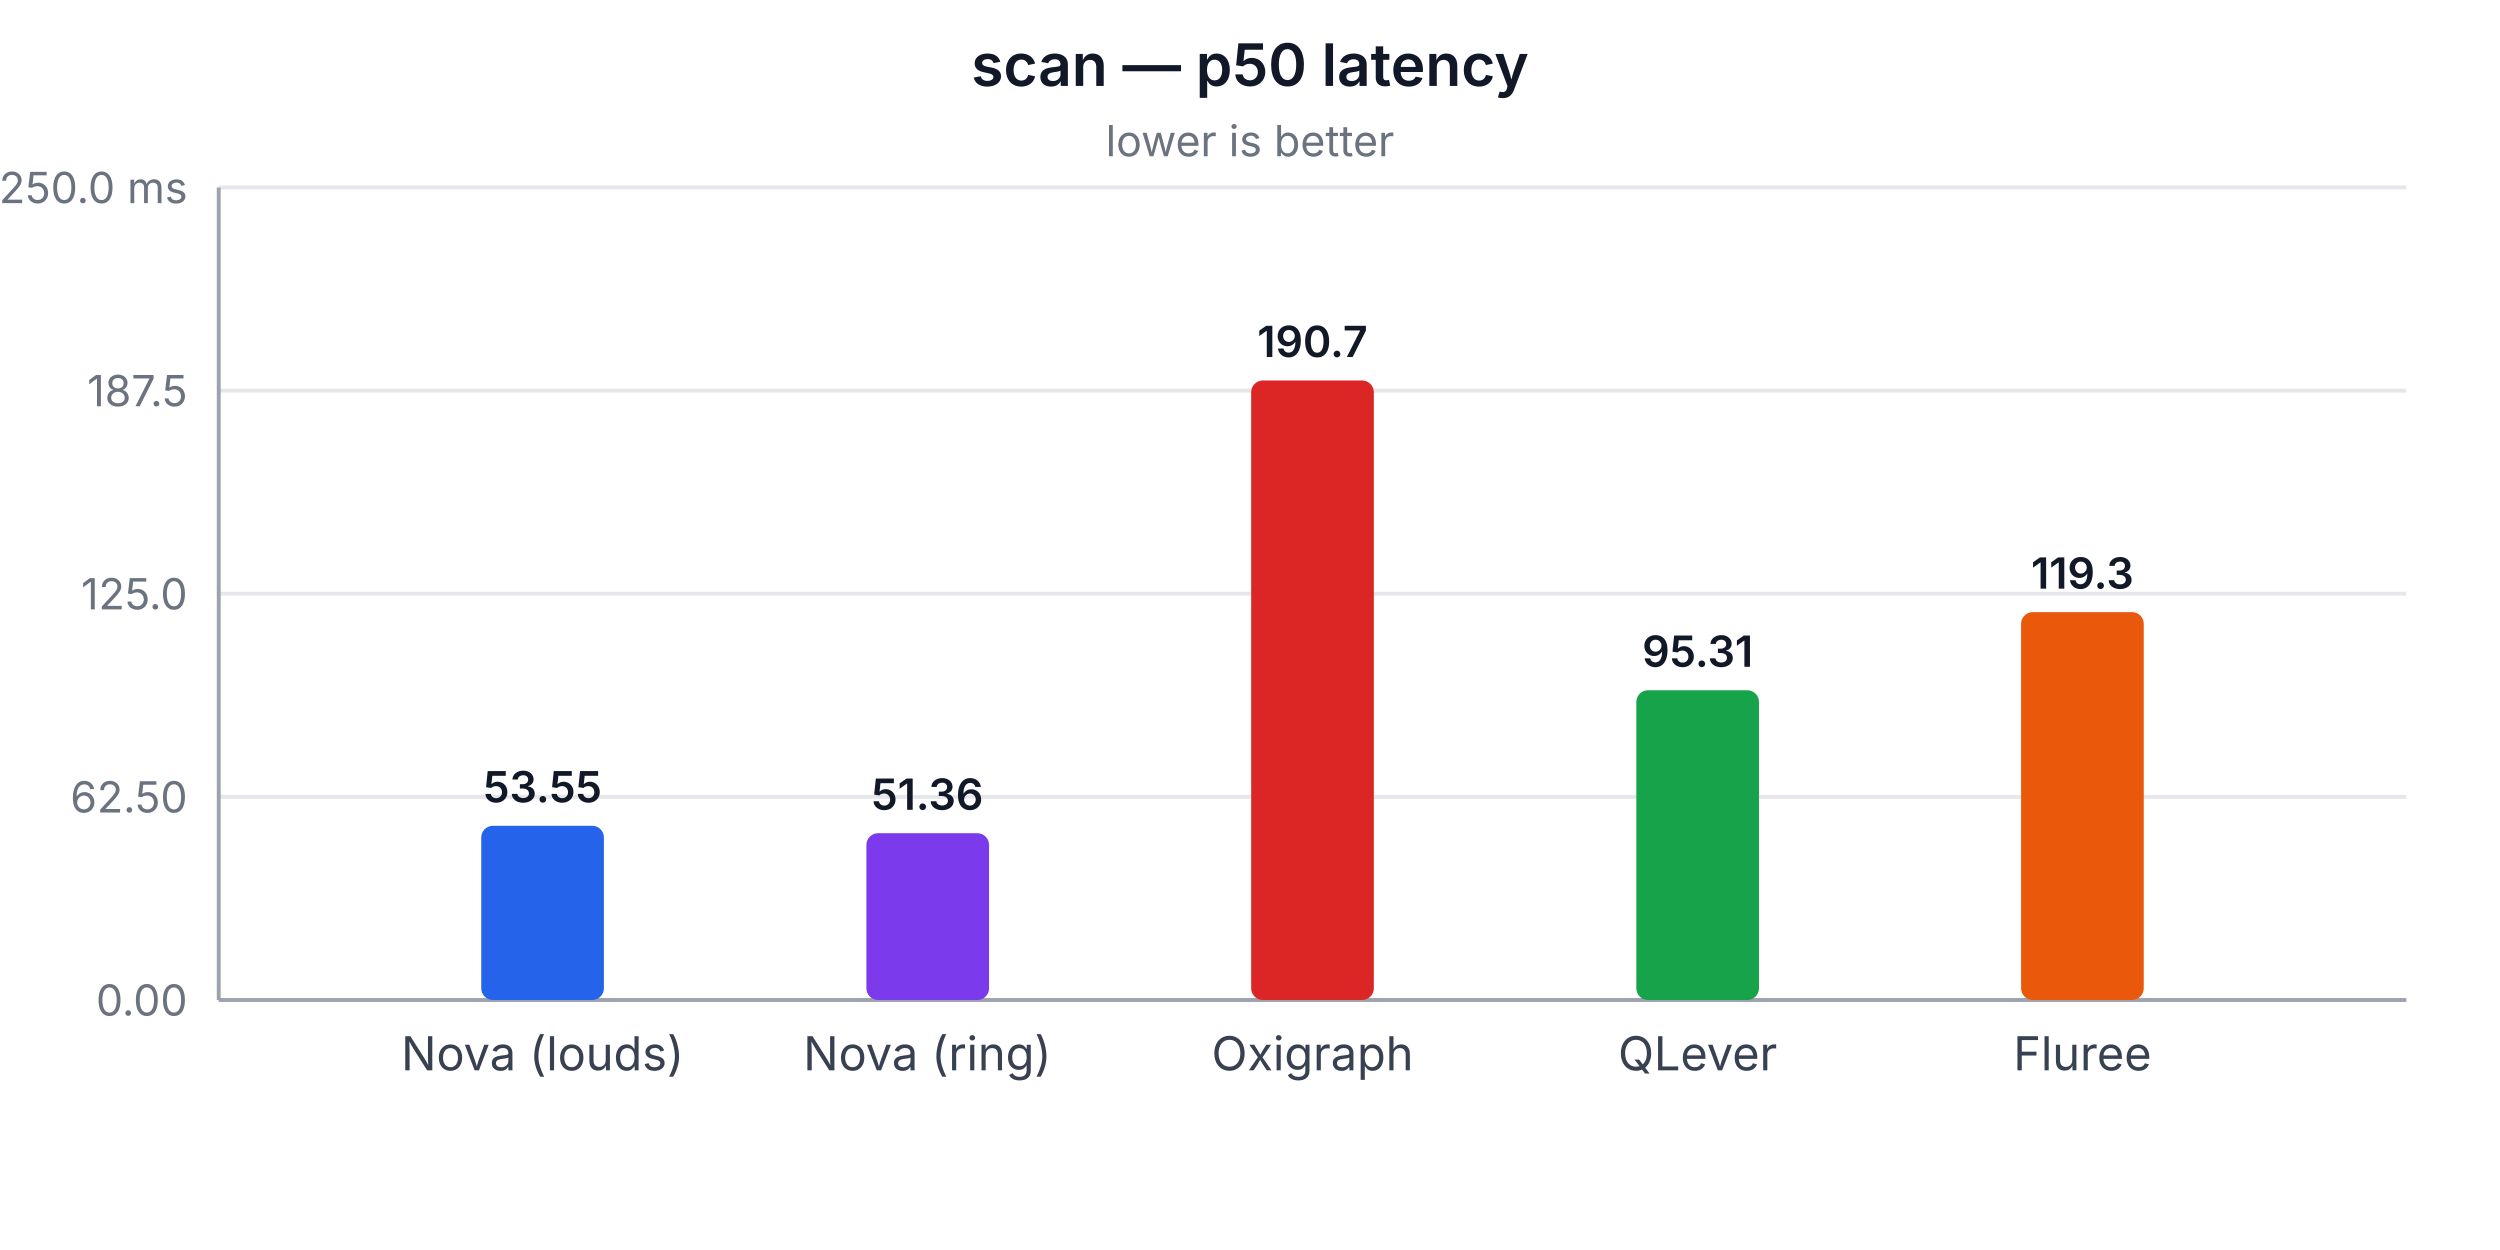
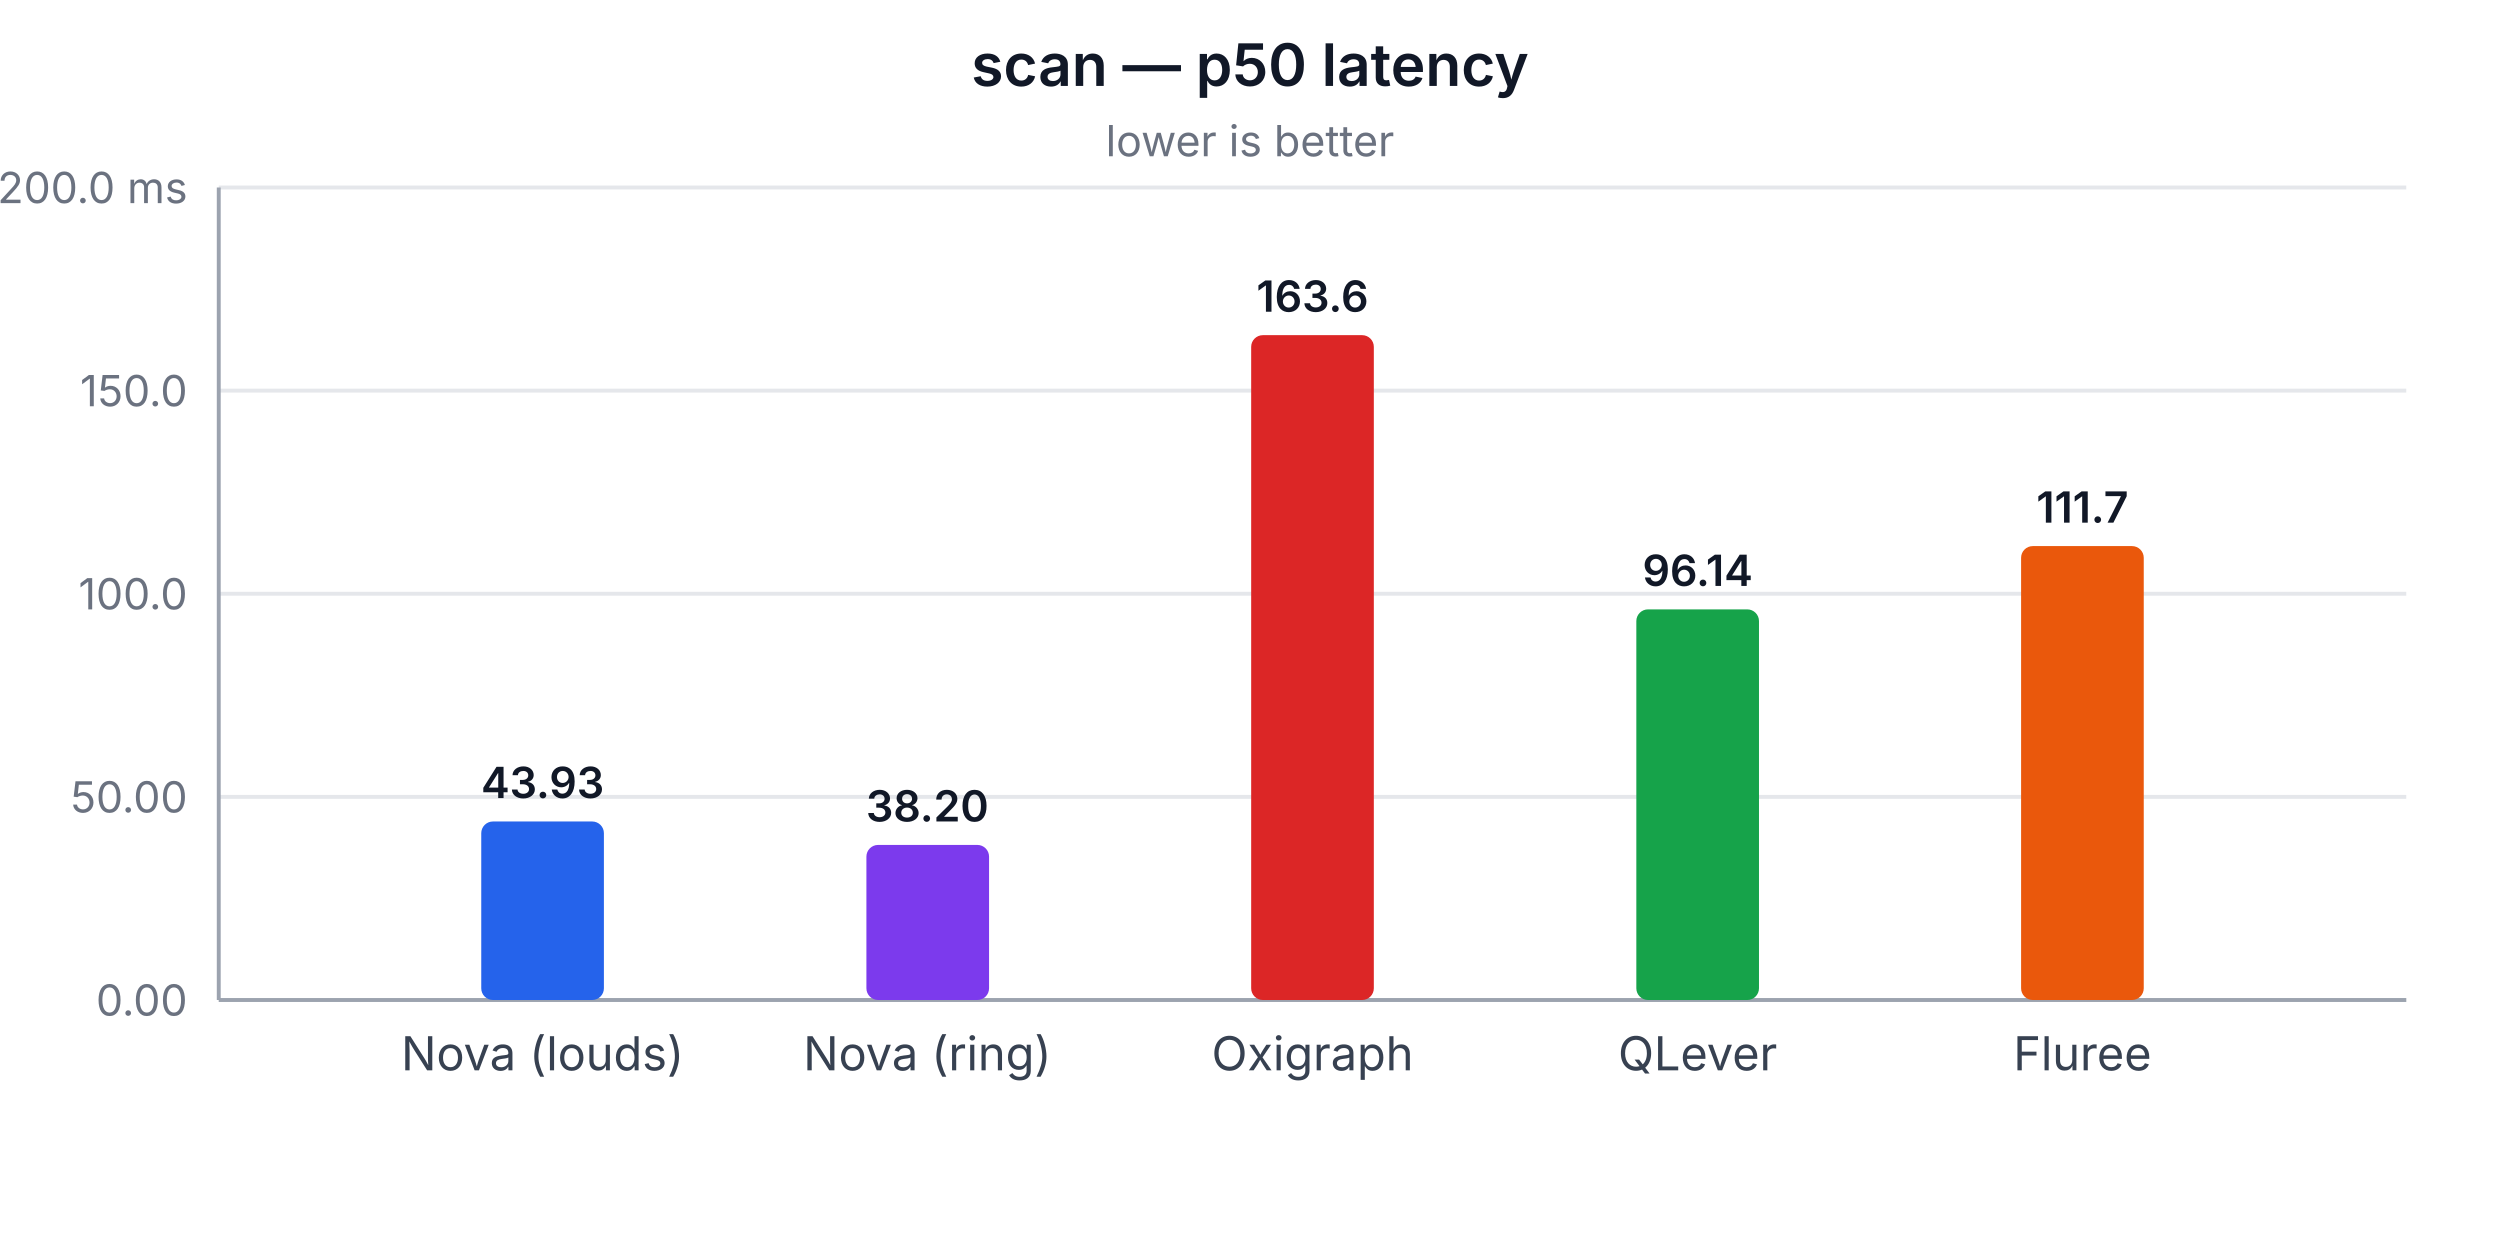
<svg xmlns="http://www.w3.org/2000/svg" width="640" height="320" viewBox="0 0 640 320" role="img" aria-label="scan — p50 latency">
  <style>
  .title { fill: #111827; }
  .muted { fill: #6b7280; }
  .label { fill: #374151; }
  .grid  { stroke: #e5e7eb; stroke-width: 1; }
  .axis  { stroke: #9ca3af; stroke-width: 1; }
  @media (prefers-color-scheme: dark) {
    .title { fill: #f3f4f6; }
    .muted { fill: #9ca3af; }
    .label { fill: #d1d5db; }
    .grid  { stroke: #374151; }
    .axis  { stroke: #6b7280; }
  }
</style>
  <text class="title" x="320.0" y="22" text-anchor="middle" font-family="system-ui, -apple-system, sans-serif" font-size="15" font-weight="600">scan — p50 latency</text>
  <text class="muted" x="320.0" y="40" text-anchor="middle" font-family="system-ui, -apple-system, sans-serif" font-size="11">lower is better</text>
  <line class="grid" x1="56" y1="256.0" x2="616" y2="256.0" />
  <text class="muted" x="48" y="260.0" text-anchor="end" font-family="system-ui, -apple-system, sans-serif" font-size="11">0.00</text>
  <line class="grid" x1="56" y1="204.0" x2="616" y2="204.0" />
-   <text class="muted" x="48" y="208.0" text-anchor="end" font-family="system-ui, -apple-system, sans-serif" font-size="11">62.50</text>
+   <text class="muted" x="48" y="208.0" text-anchor="end" font-family="system-ui, -apple-system, sans-serif" font-size="11">50.00</text>
  <line class="grid" x1="56" y1="152.0" x2="616" y2="152.0" />
-   <text class="muted" x="48" y="156.0" text-anchor="end" font-family="system-ui, -apple-system, sans-serif" font-size="11">125.0</text>
+   <text class="muted" x="48" y="156.0" text-anchor="end" font-family="system-ui, -apple-system, sans-serif" font-size="11">100.0</text>
  <line class="grid" x1="56" y1="100.0" x2="616" y2="100.0" />
-   <text class="muted" x="48" y="104.0" text-anchor="end" font-family="system-ui, -apple-system, sans-serif" font-size="11">187.5</text>
+   <text class="muted" x="48" y="104.0" text-anchor="end" font-family="system-ui, -apple-system, sans-serif" font-size="11">150.0</text>
  <line class="grid" x1="56" y1="48.0" x2="616" y2="48.0" />
-   <text class="muted" x="48" y="52.0" text-anchor="end" font-family="system-ui, -apple-system, sans-serif" font-size="11">250.0 ms</text>
+   <text class="muted" x="48" y="52.0" text-anchor="end" font-family="system-ui, -apple-system, sans-serif" font-size="11">200.0 ms</text>
  <line class="axis" x1="56" y1="48" x2="56" y2="256" />
  <line class="axis" x1="56" y1="256" x2="616" y2="256" />
-   <rect x="123.2" y="211.4" width="31.4" height="44.6" fill="#2563eb" rx="3" />
-   <text class="title" x="138.9" y="205.4" text-anchor="middle" font-family="system-ui, -apple-system, sans-serif" font-size="11" font-weight="600">53.55</text>
+   <rect x="123.2" y="210.3" width="31.4" height="45.7" fill="#2563eb" rx="3" />
+   <text class="title" x="138.9" y="204.3" text-anchor="middle" font-family="system-ui, -apple-system, sans-serif" font-size="11" font-weight="600">43.93</text>
  <text class="label" x="138.9" y="274" text-anchor="middle" font-family="system-ui, -apple-system, sans-serif" font-size="12">Nova (louds)</text>
-   <rect x="221.8" y="213.3" width="31.4" height="42.7" fill="#7c3aed" rx="3" />
-   <text class="title" x="237.4" y="207.3" text-anchor="middle" font-family="system-ui, -apple-system, sans-serif" font-size="11" font-weight="600">51.36</text>
+   <rect x="221.8" y="216.3" width="31.4" height="39.7" fill="#7c3aed" rx="3" />
+   <text class="title" x="237.4" y="210.3" text-anchor="middle" font-family="system-ui, -apple-system, sans-serif" font-size="11" font-weight="600">38.20</text>
  <text class="label" x="237.4" y="274" text-anchor="middle" font-family="system-ui, -apple-system, sans-serif" font-size="12">Nova (ring)</text>
-   <rect x="320.3" y="97.4" width="31.4" height="158.6" fill="#dc2626" rx="3" />
-   <text class="title" x="336.0" y="91.4" text-anchor="middle" font-family="system-ui, -apple-system, sans-serif" font-size="11" font-weight="600">190.7</text>
+   <rect x="320.3" y="85.8" width="31.4" height="170.2" fill="#dc2626" rx="3" />
+   <text class="title" x="336.0" y="79.8" text-anchor="middle" font-family="system-ui, -apple-system, sans-serif" font-size="11" font-weight="600">163.6</text>
  <text class="label" x="336.0" y="274" text-anchor="middle" font-family="system-ui, -apple-system, sans-serif" font-size="12">Oxigraph</text>
-   <rect x="418.9" y="176.7" width="31.4" height="79.3" fill="#16a34a" rx="3" />
-   <text class="title" x="434.6" y="170.7" text-anchor="middle" font-family="system-ui, -apple-system, sans-serif" font-size="11" font-weight="600">95.31</text>
+   <rect x="418.9" y="156.0" width="31.4" height="100.0" fill="#16a34a" rx="3" />
+   <text class="title" x="434.6" y="150.0" text-anchor="middle" font-family="system-ui, -apple-system, sans-serif" font-size="11" font-weight="600">96.14</text>
  <text class="label" x="434.6" y="274" text-anchor="middle" font-family="system-ui, -apple-system, sans-serif" font-size="12">QLever</text>
-   <rect x="517.4" y="156.7" width="31.4" height="99.3" fill="#ea580c" rx="3" />
-   <text class="title" x="533.1" y="150.7" text-anchor="middle" font-family="system-ui, -apple-system, sans-serif" font-size="11" font-weight="600">119.3</text>
+   <rect x="517.4" y="139.8" width="31.4" height="116.2" fill="#ea580c" rx="3" />
+   <text class="title" x="533.1" y="133.8" text-anchor="middle" font-family="system-ui, -apple-system, sans-serif" font-size="11" font-weight="600">111.7</text>
  <text class="label" x="533.1" y="274" text-anchor="middle" font-family="system-ui, -apple-system, sans-serif" font-size="12">Fluree</text>
</svg>
